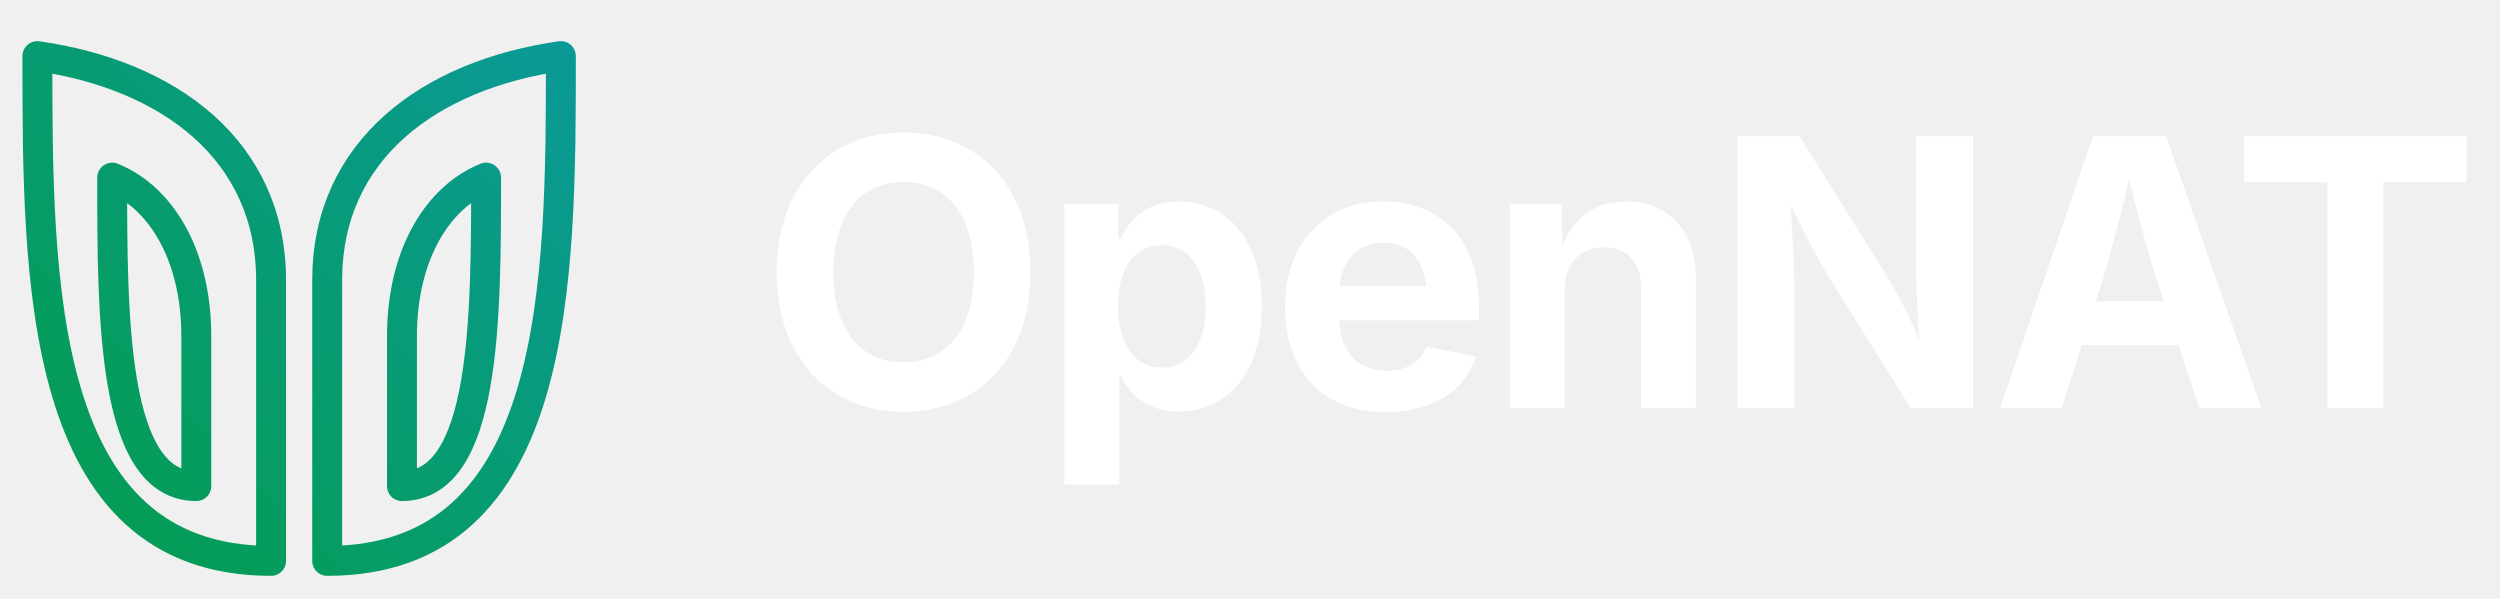
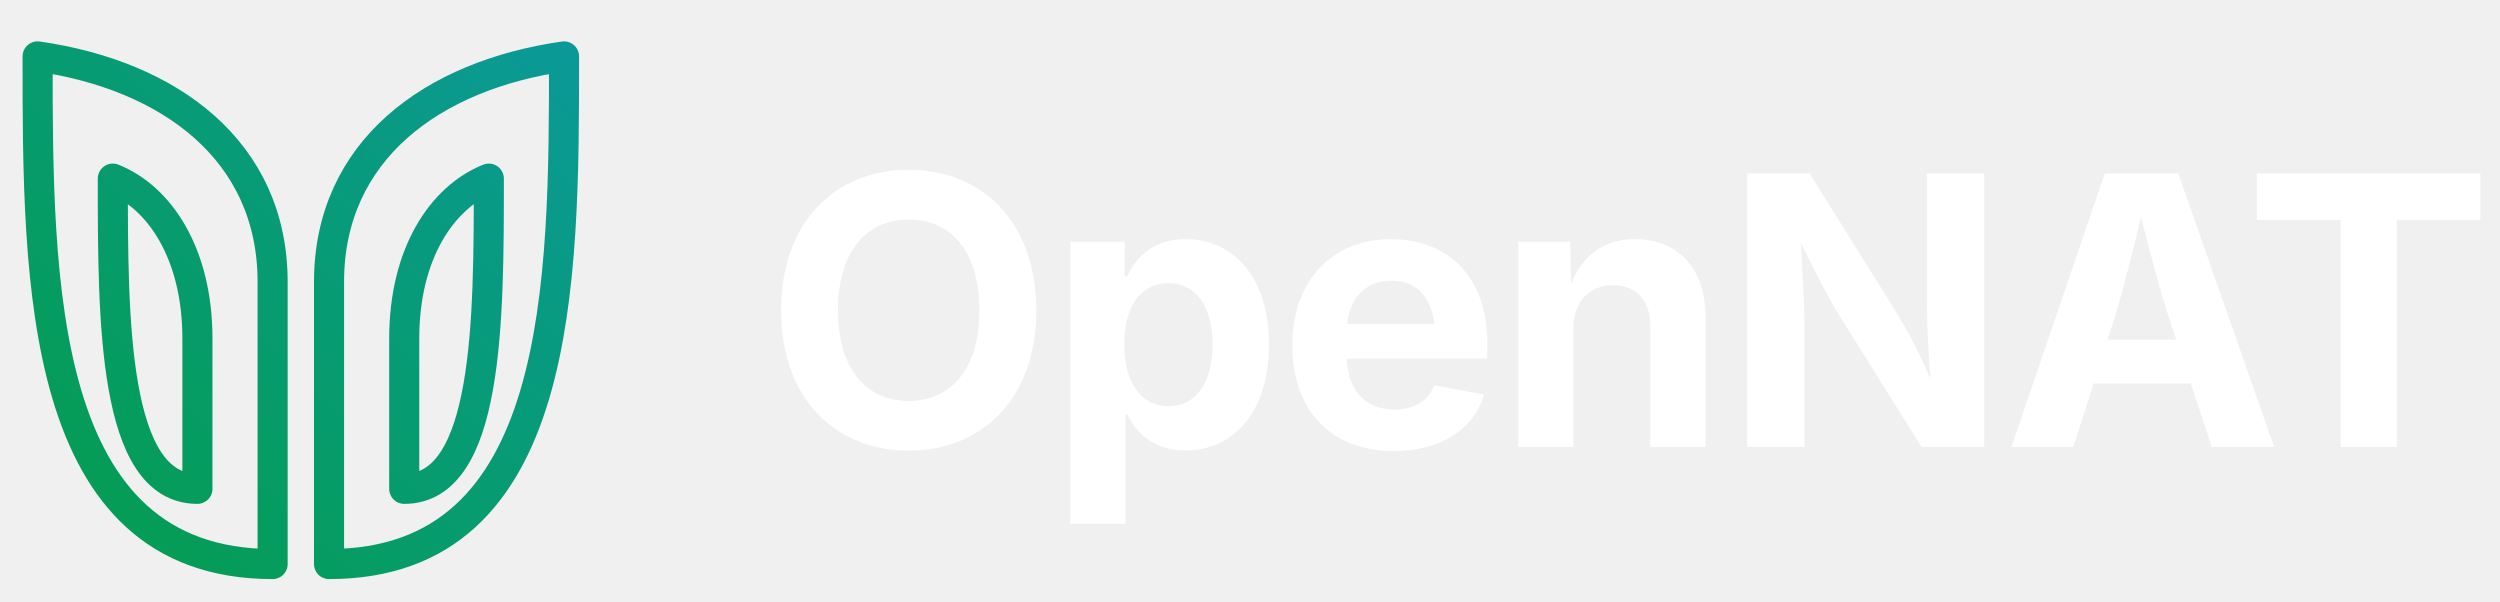
- <svg xmlns="http://www.w3.org/2000/svg" viewBox="0 0 4279 1024" width="4279" height="1024">
+ <svg xmlns="http://www.w3.org/2000/svg" viewBox="0 0 4255 1024" width="4255" height="1024">
  <defs>
    <linearGradient id="opennat-degrade" gradientUnits="userSpaceOnUse" x1="0" y1="64" x2="64" y2="0">
      <stop offset="0" stop-color="#039D48" />
      <stop offset="1" stop-color="#0B999C" />
    </linearGradient>
  </defs>
  <g transform="scale(16)" fill="none" stroke="url(#opennat-degrade)" stroke-width="3.2" stroke-linejoin="round">
    <path d="M29 60 V30 C29 16 18 8 4 6 C4 30 4 60 29 60 Z" />
    <path d="M21 52 V36 C21 27 17 21 12 19 C12 34 12 52 21 52 Z" />
    <path d="M 35 60 V 30 C 35 16 46 8 60 6 C 60 30 60 60 35 60 Z" />
    <path d="M 43 52 V 36 C 43 27 47 21 52 19 C 52 34 52 52 43 52 Z" />
  </g>
-   <g transform="translate(0 122.6)">
+   <g transform="translate(0 184.8)">
    <path fill="#FFFFFF" d="M1546.6 582.2C1670 582.2 1763.8 495.1 1763.8 343.5C1763.8 191.3 1670 104.1 1546.6 104.1C1423.1 104.1 1329.4 191.3 1329.4 343.5C1329.4 494.8 1423.1 582.2 1546.6 582.2ZM1546.6 497.6C1474.4 497.6 1426.2 443.2 1426.2 343.5C1426.2 243.5 1474.4 188.8 1546.6 188.8C1618.8 188.8 1666.9 243.2 1666.9 343.5C1666.9 443.2 1618.8 497.6 1546.6 497.6ZM1821.9 706.6H1915.7V520.1H1918.5C1931.6 548.2 1960.4 581.9 2017.5 581.9C2098.2 581.9 2159.7 518.2 2159.7 401.9C2159.7 282.6 2095.7 222.2 2018.2 222.2C1958.8 222.2 1931.3 257.6 1918.5 285.4H1914.1V226.6H1821.9ZM1988.8 506.6C1941 506.6 1913.5 464.8 1913.5 401.6C1913.5 338.2 1940.7 297.2 1988.8 297.2C2037.9 297.2 2063.8 340.4 2063.8 401.6C2063.8 463.2 2037.5 506.6 1988.8 506.6ZM2372 582.9C2453.2 582.9 2508.8 545.1 2526 486.9L2441 471C2431 497.9 2406.3 512.2 2373.5 512.2C2326.3 512.2 2294.5 482.9 2292.3 425.7H2531.3V399.4C2531.3 280.1 2458.5 222.2 2367.3 222.2C2265.1 222.2 2199.5 295.4 2199.5 403.2C2199.5 513.5 2265.1 582.9 2372 582.9ZM2292.9 366.9C2296.7 323.8 2323.5 292.9 2368.2 292.9C2411.7 292.9 2436.3 321.3 2441 366.9ZM2678 373.8C2678 327.6 2705.8 300.7 2745.8 300.7C2785.2 300.7 2808.9 326.6 2808.9 370.1V576H2902.7V353.8C2902.7 271.9 2855.2 222.2 2782.7 222.2C2728.9 222.2 2693.6 250.1 2673.9 298.8L2672.7 226.6H2584.2V576H2678ZM2973.6 576H3071.1V361.9C3071.1 334.4 3068.3 284.4 3064.9 228.2C3093.6 286.3 3110.8 320.4 3136.8 362.2L3270.5 576H3377.1V110.4H3279.6V333.8C3279.6 364.4 3282.1 414.4 3285.5 460.1C3265.2 411.6 3245.5 376.3 3227.1 346L3079.9 110.4H2973.6ZM3423.4 576H3528.7L3563.4 467.9H3728.7L3764.6 576H3870.6L3707.4 110.4H3582.4ZM3587.1 393.2 3600.6 351.3C3614.6 304.4 3628.4 249.1 3644 185.1C3660.2 248.5 3674.9 303.5 3689.9 351.3L3704 393.2ZM3841.2 189.4H3983.7V576H4079.4V189.4H4221.6V110.4H3841.2Z" />
  </g>
</svg>
